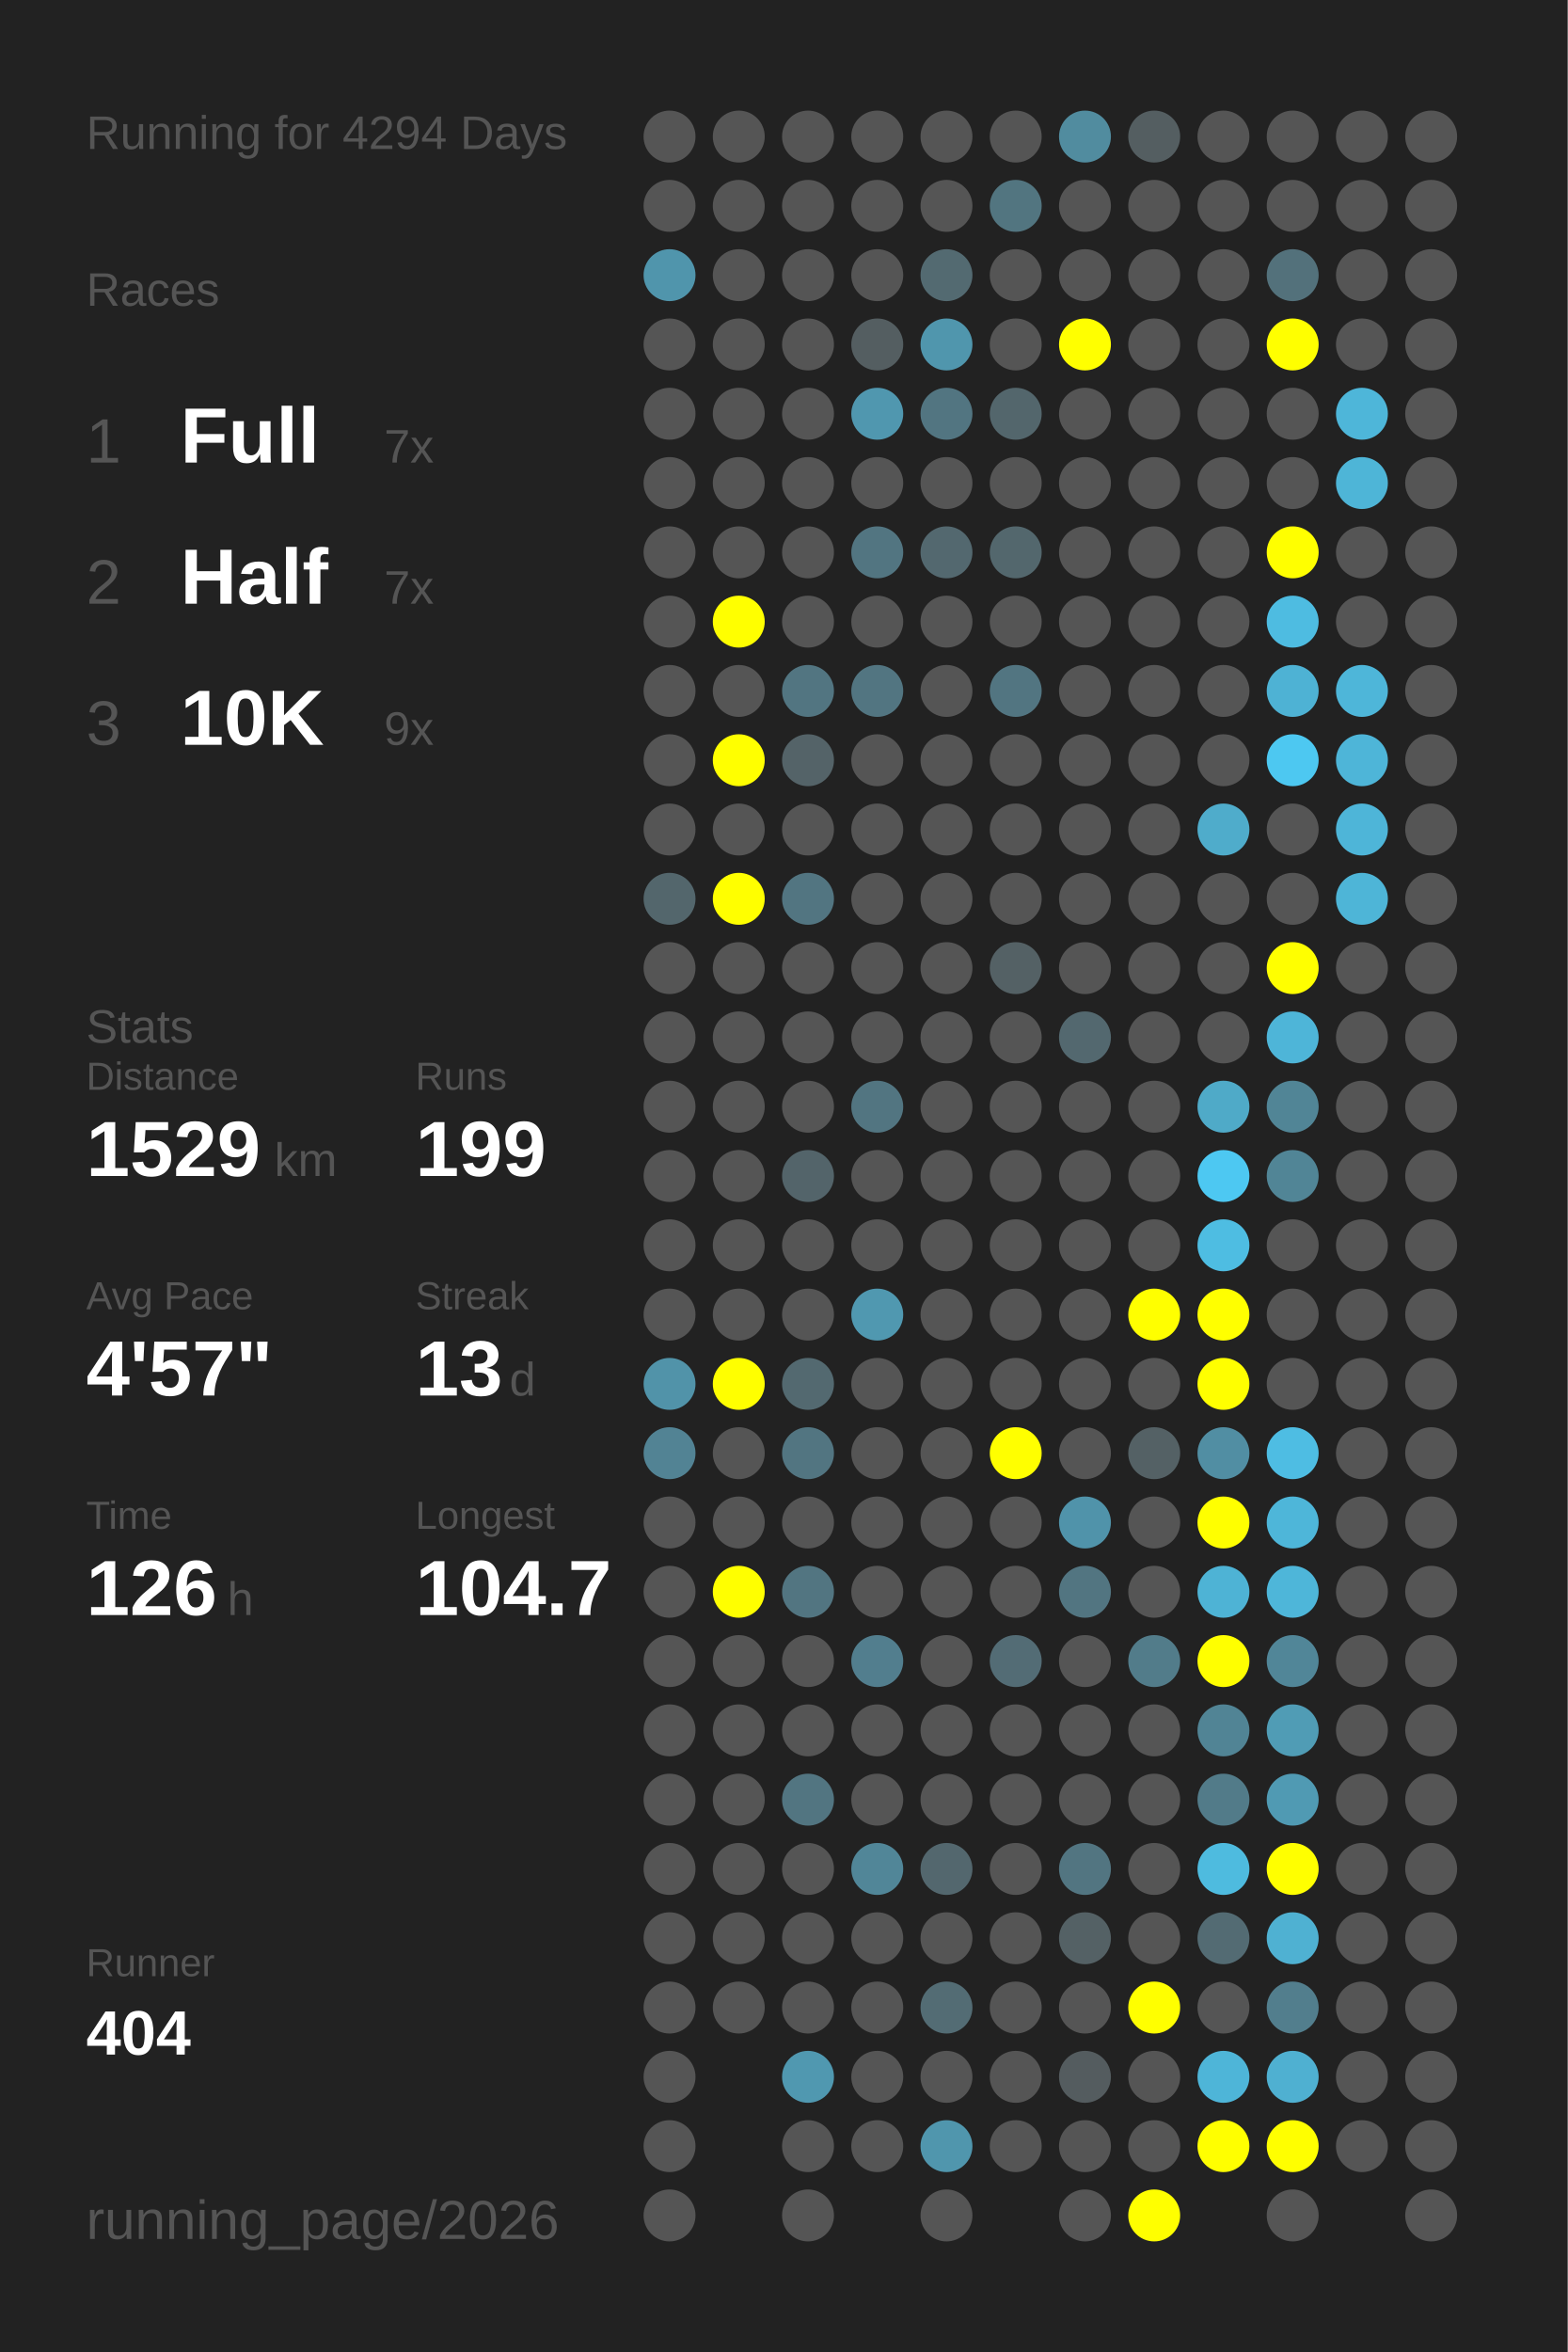
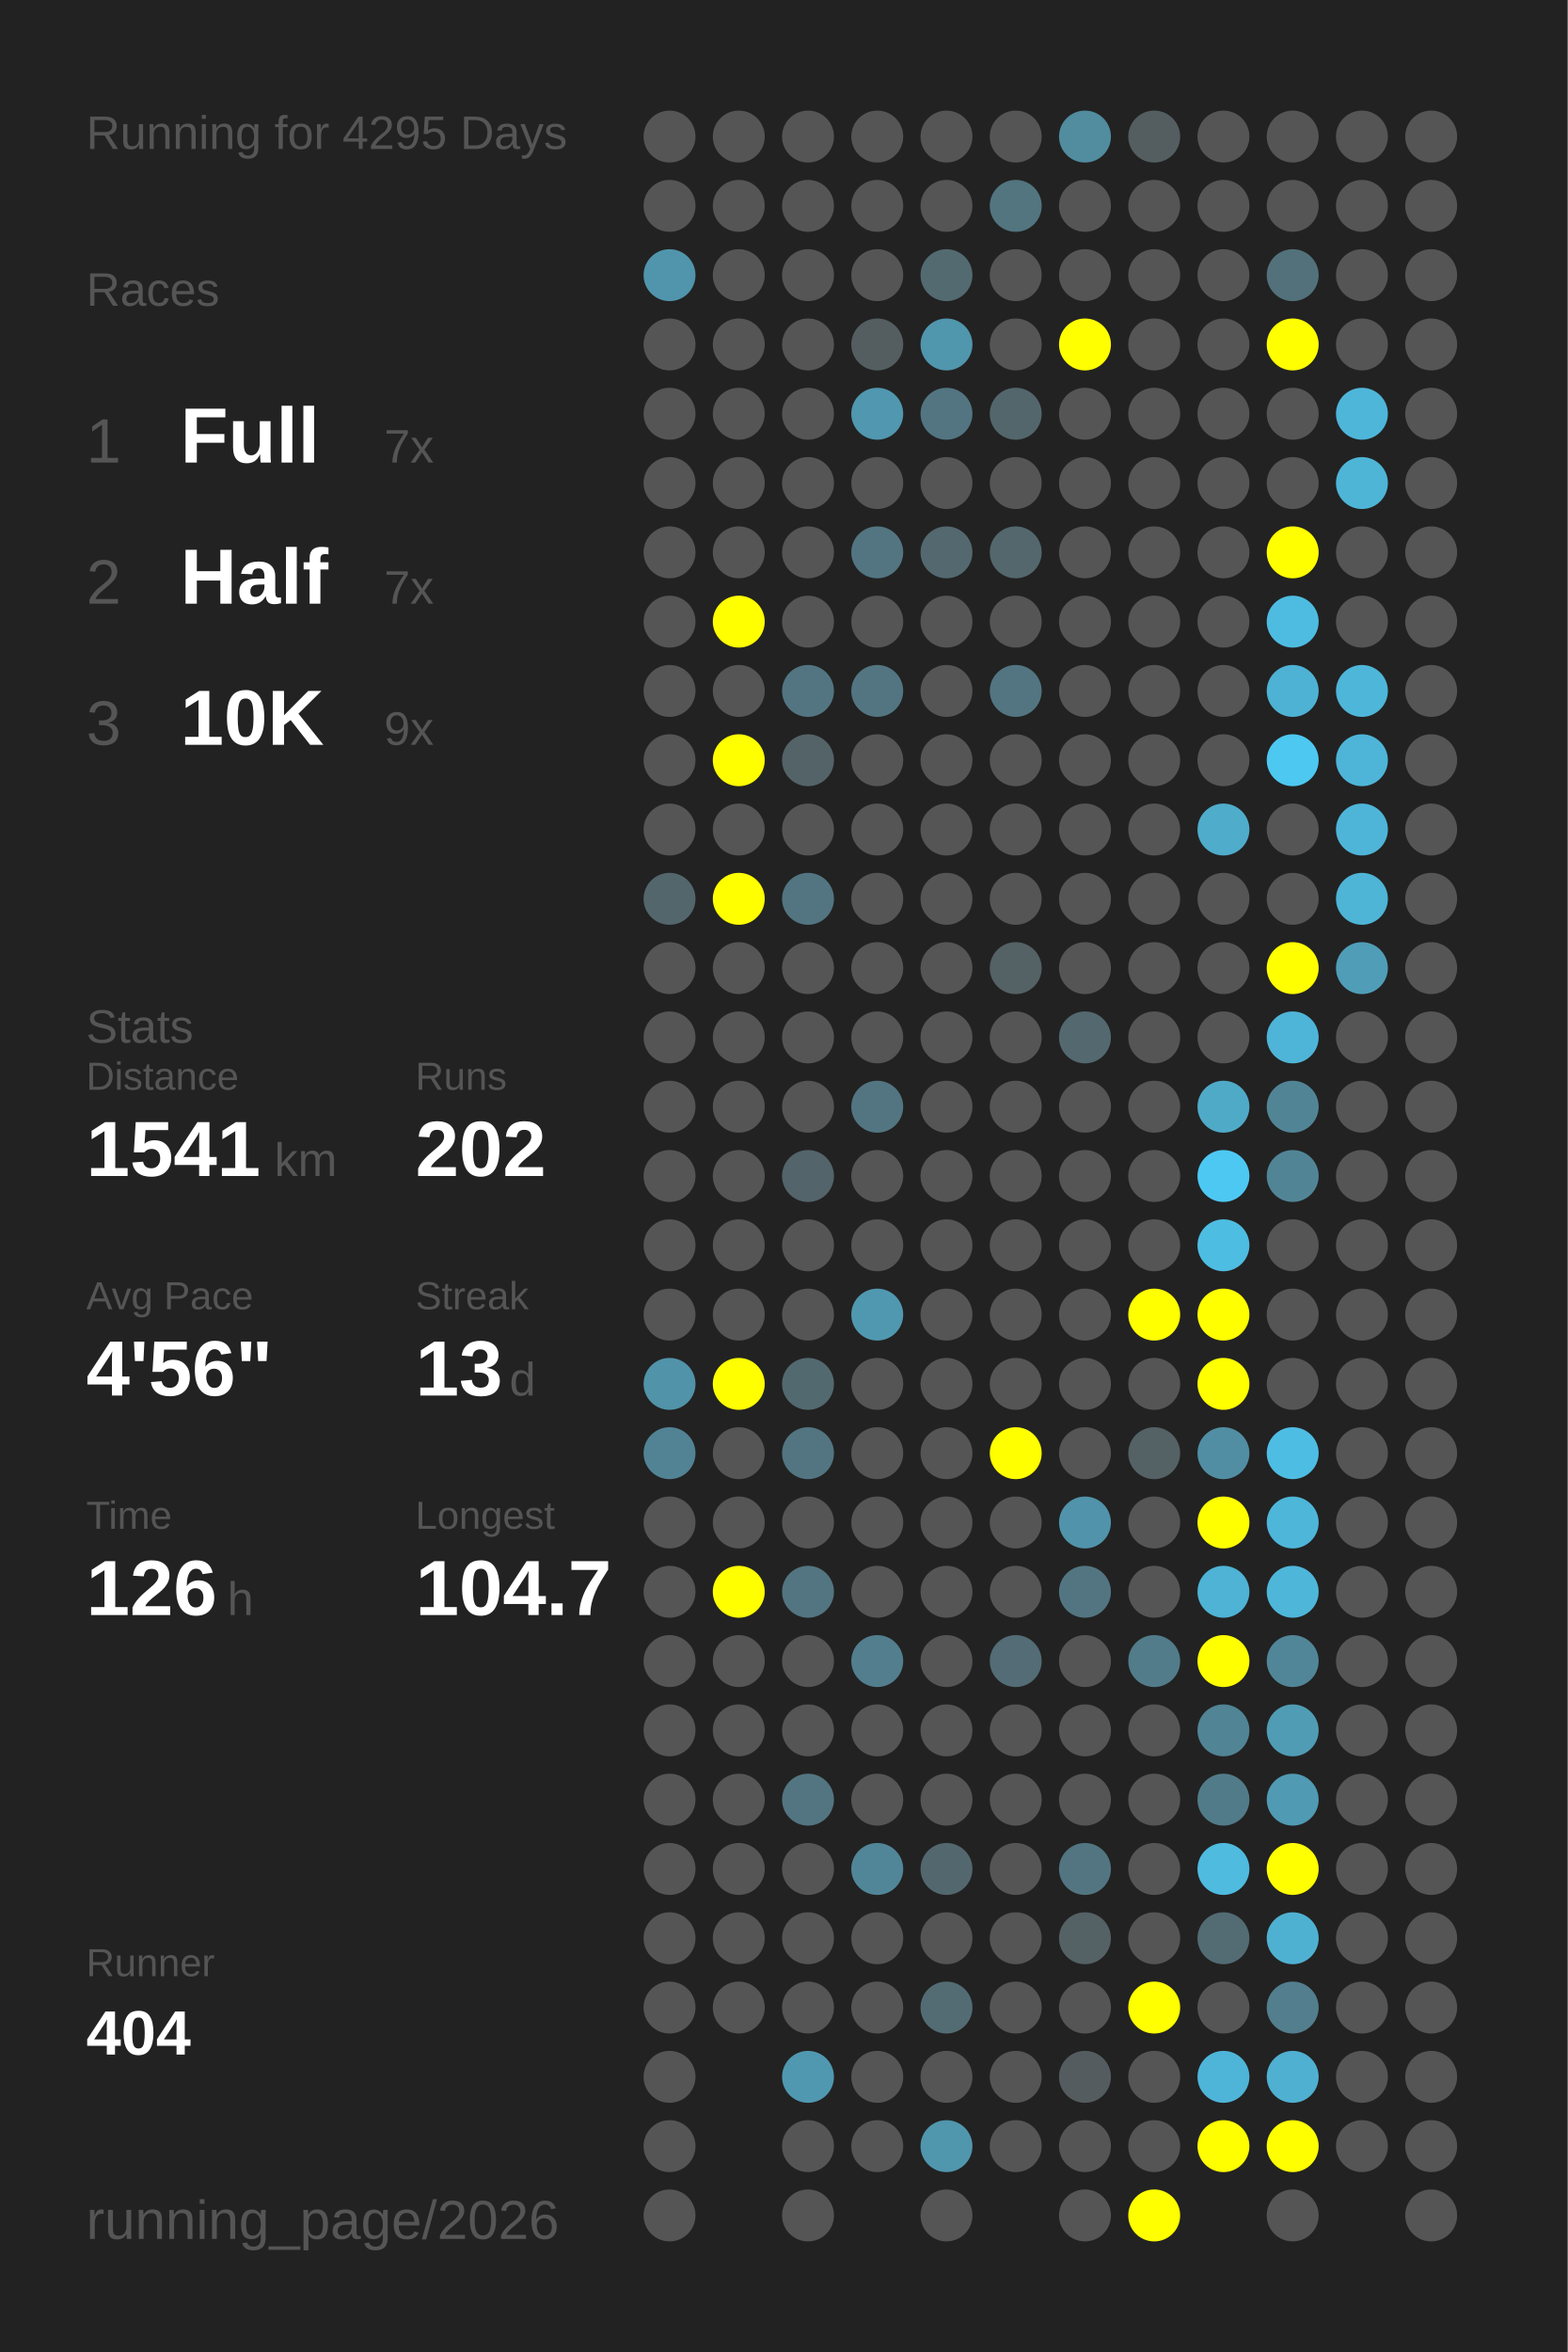
<svg xmlns="http://www.w3.org/2000/svg" baseProfile="full" height="300mm" version="1.1" viewBox="0,0,200,300" width="200mm">
  <defs />
  <rect fill="#222222" height="300" width="200" x="0" y="0" />
-   <text fill="#555555" style="font-size:6px; font-family:Arial;" x="11" y="19">Running for 4294 Days</text>
+   <text fill="#555555" style="font-size:6px; font-family:Arial;" x="11" y="19">Running for 4295 Days</text>
  <text fill="#555555" style="font-size:6px; font-family:Arial;" x="11" y="39">Races</text>
  <text fill="#555555" style="font-size:8px; font-family:Arial;" x="11" y="59">1</text>
  <text fill="#FFFFFF" style="font-size:10px; font-family:Arial; font-weight:bold;" x="23" y="59">Full</text>
  <text fill="#555555" style="font-size:6px; font-family:Arial;" x="49" y="59">7x</text>
  <text fill="#555555" style="font-size:8px; font-family:Arial;" x="11" y="77">2</text>
  <text fill="#FFFFFF" style="font-size:10px; font-family:Arial; font-weight:bold;" x="23" y="77">Half</text>
  <text fill="#555555" style="font-size:6px; font-family:Arial;" x="49" y="77">7x</text>
  <text fill="#555555" style="font-size:8px; font-family:Arial;" x="11" y="95">3</text>
  <text fill="#FFFFFF" style="font-size:10px; font-family:Arial; font-weight:bold;" x="23" y="95">10K</text>
  <text fill="#555555" style="font-size:6px; font-family:Arial;" x="49" y="95">9x</text>
  <text fill="#555555" style="font-size:6px; font-family:Arial;" x="11" y="133">Stats</text>
  <text fill="#555555" style="font-size:5px; font-family:Arial;" x="11" y="139">Distance</text>
-   <text fill="#FFFFFF" style="font-size:10px; font-family:Arial; font-weight:bold;" x="11" y="150">1529</text>
+   <text fill="#FFFFFF" style="font-size:10px; font-family:Arial; font-weight:bold;" x="11" y="150">1541</text>
  <text fill="#555555" style="font-size:6px; font-family:Arial;" x="35" y="150">km</text>
  <text fill="#555555" style="font-size:5px; font-family:Arial;" x="53" y="139">Runs</text>
-   <text fill="#FFFFFF" style="font-size:10px; font-family:Arial; font-weight:bold;" x="53" y="150">199</text>
+   <text fill="#FFFFFF" style="font-size:10px; font-family:Arial; font-weight:bold;" x="53" y="150">202</text>
  <text fill="#555555" style="font-size:5px; font-family:Arial;" x="11" y="167">Avg Pace</text>
-   <text fill="#FFFFFF" style="font-size:10px; font-family:Arial; font-weight:bold;" x="11" y="178">4'57"</text>
+   <text fill="#FFFFFF" style="font-size:10px; font-family:Arial; font-weight:bold;" x="11" y="178">4'56"</text>
  <text fill="#555555" style="font-size:5px; font-family:Arial;" x="53" y="167">Streak</text>
  <text fill="#FFFFFF" style="font-size:10px; font-family:Arial; font-weight:bold;" x="53" y="178">13</text>
  <text fill="#555555" style="font-size:6px; font-family:Arial;" x="65" y="178">d</text>
  <text fill="#555555" style="font-size:5px; font-family:Arial;" x="11" y="195">Time</text>
  <text fill="#FFFFFF" style="font-size:10px; font-family:Arial; font-weight:bold;" x="11" y="206">126</text>
  <text fill="#555555" style="font-size:6px; font-family:Arial;" x="29" y="206">h</text>
  <text fill="#555555" style="font-size:5px; font-family:Arial;" x="53" y="195">Longest</text>
  <text fill="#FFFFFF" style="font-size:10px; font-family:Arial; font-weight:bold;" x="53" y="206">104.7</text>
  <text fill="#555555" style="font-size:5px; font-family:Arial;" x="11" y="252.065">Runner</text>
  <text fill="#FFFFFF" style="font-size:8px; font-family:Arial; font-weight:bold;" x="11" y="262.065">404</text>
  <text fill="#555555" style="font-size:7px; font-family:Arial;" x="11" y="285.581">running_page/2026</text>
  <circle cx="85.417" cy="17.419" fill="#555555" r="3.312" />
  <circle cx="85.417" cy="26.258" fill="#555555" r="3.312" />
  <circle cx="85.417" cy="35.097" fill="#5095ac" r="3.312" />
  <circle cx="85.417" cy="43.935" fill="#555555" r="3.312" />
  <circle cx="85.417" cy="52.774" fill="#555555" r="3.312" />
  <circle cx="85.417" cy="61.613" fill="#555555" r="3.312" />
  <circle cx="85.417" cy="70.452" fill="#555555" r="3.312" />
  <circle cx="85.417" cy="79.29" fill="#555555" r="3.312" />
  <circle cx="85.417" cy="88.129" fill="#555555" r="3.312" />
  <circle cx="85.417" cy="96.968" fill="#555555" r="3.312" />
  <circle cx="85.417" cy="105.806" fill="#555555" r="3.312" />
  <circle cx="85.417" cy="114.645" fill="#53666c" r="3.312" />
  <circle cx="85.417" cy="123.484" fill="#555555" r="3.312" />
  <circle cx="85.417" cy="132.323" fill="#555555" r="3.312" />
  <circle cx="85.417" cy="141.161" fill="#555555" r="3.312" />
  <circle cx="85.417" cy="150" fill="#555555" r="3.312" />
  <circle cx="85.417" cy="158.839" fill="#555555" r="3.312" />
  <circle cx="85.417" cy="167.677" fill="#555555" r="3.312" />
  <circle cx="85.417" cy="176.516" fill="#5193a9" r="3.312" />
  <circle cx="85.417" cy="185.355" fill="#528394" r="3.312" />
  <circle cx="85.417" cy="194.194" fill="#555555" r="3.312" />
  <circle cx="85.417" cy="203.032" fill="#555555" r="3.312" />
  <circle cx="85.417" cy="211.871" fill="#555555" r="3.312" />
  <circle cx="85.417" cy="220.71" fill="#555555" r="3.312" />
  <circle cx="85.417" cy="229.548" fill="#555555" r="3.312" />
  <circle cx="85.417" cy="238.387" fill="#555555" r="3.312" />
  <circle cx="85.417" cy="247.226" fill="#555555" r="3.312" />
  <circle cx="85.417" cy="256.065" fill="#555555" r="3.312" />
  <circle cx="85.417" cy="264.903" fill="#555555" r="3.312" />
  <circle cx="85.417" cy="273.742" fill="#555555" r="3.312" />
  <circle cx="85.417" cy="282.581" fill="#555555" r="3.312" />
  <circle cx="94.25" cy="17.419" fill="#555555" r="3.312" />
  <circle cx="94.25" cy="26.258" fill="#555555" r="3.312" />
  <circle cx="94.25" cy="35.097" fill="#555555" r="3.312" />
  <circle cx="94.25" cy="43.935" fill="#555555" r="3.312" />
  <circle cx="94.25" cy="52.774" fill="#555555" r="3.312" />
  <circle cx="94.25" cy="61.613" fill="#555555" r="3.312" />
  <circle cx="94.25" cy="70.452" fill="#555555" r="3.312" />
  <circle cx="94.25" cy="79.29" fill="#FFFF00" r="3.312" />
  <circle cx="94.25" cy="88.129" fill="#555555" r="3.312" />
  <circle cx="94.25" cy="96.968" fill="#FFFF00" r="3.312" />
  <circle cx="94.25" cy="105.806" fill="#555555" r="3.312" />
  <circle cx="94.25" cy="114.645" fill="#FFFF00" r="3.312" />
  <circle cx="94.25" cy="123.484" fill="#555555" r="3.312" />
  <circle cx="94.25" cy="132.323" fill="#555555" r="3.312" />
  <circle cx="94.25" cy="141.161" fill="#555555" r="3.312" />
  <circle cx="94.25" cy="150" fill="#555555" r="3.312" />
  <circle cx="94.25" cy="158.839" fill="#555555" r="3.312" />
  <circle cx="94.25" cy="167.677" fill="#555555" r="3.312" />
  <circle cx="94.25" cy="176.516" fill="#FFFF00" r="3.312" />
  <circle cx="94.25" cy="185.355" fill="#555555" r="3.312" />
  <circle cx="94.25" cy="194.194" fill="#555555" r="3.312" />
  <circle cx="94.25" cy="203.032" fill="#FFFF00" r="3.312" />
  <circle cx="94.25" cy="211.871" fill="#555555" r="3.312" />
  <circle cx="94.25" cy="220.71" fill="#555555" r="3.312" />
  <circle cx="94.25" cy="229.548" fill="#555555" r="3.312" />
  <circle cx="94.25" cy="238.387" fill="#555555" r="3.312" />
  <circle cx="94.25" cy="247.226" fill="#555555" r="3.312" />
  <circle cx="94.25" cy="256.065" fill="#555555" r="3.312" />
  <circle cx="103.083" cy="17.419" fill="#555555" r="3.312" />
  <circle cx="103.083" cy="26.258" fill="#555555" r="3.312" />
  <circle cx="103.083" cy="35.097" fill="#555555" r="3.312" />
  <circle cx="103.083" cy="43.935" fill="#555555" r="3.312" />
  <circle cx="103.083" cy="52.774" fill="#555555" r="3.312" />
  <circle cx="103.083" cy="61.613" fill="#555555" r="3.312" />
  <circle cx="103.083" cy="70.452" fill="#555555" r="3.312" />
  <circle cx="103.083" cy="79.29" fill="#555555" r="3.312" />
  <circle cx="103.083" cy="88.129" fill="#527581" r="3.312" />
  <circle cx="103.083" cy="96.968" fill="#546368" r="3.312" />
  <circle cx="103.083" cy="105.806" fill="#555555" r="3.312" />
  <circle cx="103.083" cy="114.645" fill="#527581" r="3.312" />
  <circle cx="103.083" cy="123.484" fill="#555555" r="3.312" />
  <circle cx="103.083" cy="132.323" fill="#555555" r="3.312" />
  <circle cx="103.083" cy="141.161" fill="#555555" r="3.312" />
  <circle cx="103.083" cy="150" fill="#53646a" r="3.312" />
  <circle cx="103.083" cy="158.839" fill="#555555" r="3.312" />
  <circle cx="103.083" cy="167.677" fill="#555555" r="3.312" />
  <circle cx="103.083" cy="176.516" fill="#536970" r="3.312" />
  <circle cx="103.083" cy="185.355" fill="#527581" r="3.312" />
  <circle cx="103.083" cy="194.194" fill="#555555" r="3.312" />
  <circle cx="103.083" cy="203.032" fill="#527581" r="3.312" />
  <circle cx="103.083" cy="211.871" fill="#555555" r="3.312" />
  <circle cx="103.083" cy="220.71" fill="#555555" r="3.312" />
  <circle cx="103.083" cy="229.548" fill="#527581" r="3.312" />
  <circle cx="103.083" cy="238.387" fill="#555555" r="3.312" />
  <circle cx="103.083" cy="247.226" fill="#555555" r="3.312" />
  <circle cx="103.083" cy="256.065" fill="#555555" r="3.312" />
  <circle cx="103.083" cy="264.903" fill="#5098b0" r="3.312" />
  <circle cx="103.083" cy="273.742" fill="#555555" r="3.312" />
  <circle cx="103.083" cy="282.581" fill="#555555" r="3.312" />
  <circle cx="111.917" cy="17.419" fill="#555555" r="3.312" />
  <circle cx="111.917" cy="26.258" fill="#555555" r="3.312" />
  <circle cx="111.917" cy="35.097" fill="#555555" r="3.312" />
  <circle cx="111.917" cy="43.935" fill="#545e61" r="3.312" />
  <circle cx="111.917" cy="52.774" fill="#5097af" r="3.312" />
  <circle cx="111.917" cy="61.613" fill="#555555" r="3.312" />
  <circle cx="111.917" cy="70.452" fill="#527581" r="3.312" />
  <circle cx="111.917" cy="79.29" fill="#555555" r="3.312" />
  <circle cx="111.917" cy="88.129" fill="#527581" r="3.312" />
  <circle cx="111.917" cy="96.968" fill="#555555" r="3.312" />
  <circle cx="111.917" cy="105.806" fill="#555555" r="3.312" />
  <circle cx="111.917" cy="114.645" fill="#555555" r="3.312" />
  <circle cx="111.917" cy="123.484" fill="#555555" r="3.312" />
  <circle cx="111.917" cy="132.323" fill="#555555" r="3.312" />
  <circle cx="111.917" cy="141.161" fill="#527581" r="3.312" />
  <circle cx="111.917" cy="150" fill="#555555" r="3.312" />
  <circle cx="111.917" cy="158.839" fill="#555555" r="3.312" />
  <circle cx="111.917" cy="167.677" fill="#5098b0" r="3.312" />
  <circle cx="111.917" cy="176.516" fill="#555555" r="3.312" />
  <circle cx="111.917" cy="185.355" fill="#555555" r="3.312" />
  <circle cx="111.917" cy="194.194" fill="#555555" r="3.312" />
  <circle cx="111.917" cy="203.032" fill="#555555" r="3.312" />
  <circle cx="111.917" cy="211.871" fill="#527e8e" r="3.312" />
  <circle cx="111.917" cy="220.71" fill="#555555" r="3.312" />
  <circle cx="111.917" cy="229.548" fill="#555555" r="3.312" />
  <circle cx="111.917" cy="238.387" fill="#518698" r="3.312" />
  <circle cx="111.917" cy="247.226" fill="#555555" r="3.312" />
  <circle cx="111.917" cy="256.065" fill="#555555" r="3.312" />
  <circle cx="111.917" cy="264.903" fill="#555555" r="3.312" />
  <circle cx="111.917" cy="273.742" fill="#555555" r="3.312" />
  <circle cx="120.75" cy="17.419" fill="#555555" r="3.312" />
  <circle cx="120.75" cy="26.258" fill="#555555" r="3.312" />
  <circle cx="120.75" cy="35.097" fill="#536a71" r="3.312" />
  <circle cx="120.75" cy="43.935" fill="#5096ad" r="3.312" />
  <circle cx="120.75" cy="52.774" fill="#527581" r="3.312" />
  <circle cx="120.75" cy="61.613" fill="#555555" r="3.312" />
  <circle cx="120.75" cy="70.452" fill="#53686f" r="3.312" />
  <circle cx="120.75" cy="79.29" fill="#555555" r="3.312" />
  <circle cx="120.75" cy="88.129" fill="#555555" r="3.312" />
  <circle cx="120.75" cy="96.968" fill="#555555" r="3.312" />
  <circle cx="120.75" cy="105.806" fill="#555555" r="3.312" />
  <circle cx="120.75" cy="114.645" fill="#555555" r="3.312" />
  <circle cx="120.75" cy="123.484" fill="#555555" r="3.312" />
  <circle cx="120.75" cy="132.323" fill="#555555" r="3.312" />
  <circle cx="120.75" cy="141.161" fill="#555555" r="3.312" />
  <circle cx="120.75" cy="150" fill="#555555" r="3.312" />
  <circle cx="120.75" cy="158.839" fill="#555555" r="3.312" />
  <circle cx="120.75" cy="167.677" fill="#555555" r="3.312" />
  <circle cx="120.75" cy="176.516" fill="#555555" r="3.312" />
  <circle cx="120.75" cy="185.355" fill="#555555" r="3.312" />
  <circle cx="120.75" cy="194.194" fill="#555555" r="3.312" />
  <circle cx="120.75" cy="203.032" fill="#555555" r="3.312" />
  <circle cx="120.75" cy="211.871" fill="#555555" r="3.312" />
  <circle cx="120.75" cy="220.71" fill="#555555" r="3.312" />
  <circle cx="120.75" cy="229.548" fill="#555555" r="3.312" />
  <circle cx="120.75" cy="238.387" fill="#53676e" r="3.312" />
  <circle cx="120.75" cy="247.226" fill="#555555" r="3.312" />
  <circle cx="120.75" cy="256.065" fill="#536c74" r="3.312" />
  <circle cx="120.75" cy="264.903" fill="#555555" r="3.312" />
  <circle cx="120.75" cy="273.742" fill="#5096ad" r="3.312" />
  <circle cx="120.75" cy="282.581" fill="#555555" r="3.312" />
  <circle cx="129.583" cy="17.419" fill="#555555" r="3.312" />
  <circle cx="129.583" cy="26.258" fill="#527580" r="3.312" />
  <circle cx="129.583" cy="35.097" fill="#555555" r="3.312" />
  <circle cx="129.583" cy="43.935" fill="#555555" r="3.312" />
  <circle cx="129.583" cy="52.774" fill="#53666c" r="3.312" />
  <circle cx="129.583" cy="61.613" fill="#555555" r="3.312" />
  <circle cx="129.583" cy="70.452" fill="#53676d" r="3.312" />
  <circle cx="129.583" cy="79.29" fill="#555555" r="3.312" />
  <circle cx="129.583" cy="88.129" fill="#527581" r="3.312" />
  <circle cx="129.583" cy="96.968" fill="#555555" r="3.312" />
  <circle cx="129.583" cy="105.806" fill="#555555" r="3.312" />
  <circle cx="129.583" cy="114.645" fill="#555555" r="3.312" />
  <circle cx="129.583" cy="123.484" fill="#546165" r="3.312" />
  <circle cx="129.583" cy="132.323" fill="#555555" r="3.312" />
  <circle cx="129.583" cy="141.161" fill="#555555" r="3.312" />
  <circle cx="129.583" cy="150" fill="#555555" r="3.312" />
  <circle cx="129.583" cy="158.839" fill="#555555" r="3.312" />
  <circle cx="129.583" cy="167.677" fill="#555555" r="3.312" />
  <circle cx="129.583" cy="176.516" fill="#555555" r="3.312" />
  <circle cx="129.583" cy="185.355" fill="#FFFF00" r="3.312" />
  <circle cx="129.583" cy="194.194" fill="#555555" r="3.312" />
  <circle cx="129.583" cy="203.032" fill="#555555" r="3.312" />
  <circle cx="129.583" cy="211.871" fill="#536c75" r="3.312" />
  <circle cx="129.583" cy="220.71" fill="#555555" r="3.312" />
  <circle cx="129.583" cy="229.548" fill="#555555" r="3.312" />
  <circle cx="129.583" cy="238.387" fill="#555555" r="3.312" />
  <circle cx="129.583" cy="247.226" fill="#555555" r="3.312" />
  <circle cx="129.583" cy="256.065" fill="#555555" r="3.312" />
  <circle cx="129.583" cy="264.903" fill="#555555" r="3.312" />
  <circle cx="129.583" cy="273.742" fill="#555555" r="3.312" />
  <circle cx="138.417" cy="17.419" fill="#518c9f" r="3.312" />
  <circle cx="138.417" cy="26.258" fill="#555555" r="3.312" />
  <circle cx="138.417" cy="35.097" fill="#555555" r="3.312" />
  <circle cx="138.417" cy="43.935" fill="#FFFF00" r="3.312" />
  <circle cx="138.417" cy="52.774" fill="#555555" r="3.312" />
  <circle cx="138.417" cy="61.613" fill="#555555" r="3.312" />
  <circle cx="138.417" cy="70.452" fill="#555555" r="3.312" />
  <circle cx="138.417" cy="79.29" fill="#555555" r="3.312" />
  <circle cx="138.417" cy="88.129" fill="#555555" r="3.312" />
  <circle cx="138.417" cy="96.968" fill="#555555" r="3.312" />
  <circle cx="138.417" cy="105.806" fill="#555555" r="3.312" />
  <circle cx="138.417" cy="114.645" fill="#555555" r="3.312" />
  <circle cx="138.417" cy="123.484" fill="#555555" r="3.312" />
  <circle cx="138.417" cy="132.323" fill="#53686f" r="3.312" />
  <circle cx="138.417" cy="141.161" fill="#555555" r="3.312" />
  <circle cx="138.417" cy="150" fill="#555555" r="3.312" />
  <circle cx="138.417" cy="158.839" fill="#555555" r="3.312" />
  <circle cx="138.417" cy="167.677" fill="#555555" r="3.312" />
  <circle cx="138.417" cy="176.516" fill="#555555" r="3.312" />
  <circle cx="138.417" cy="185.355" fill="#555555" r="3.312" />
  <circle cx="138.417" cy="194.194" fill="#5093aa" r="3.312" />
  <circle cx="138.417" cy="203.032" fill="#527581" r="3.312" />
  <circle cx="138.417" cy="211.871" fill="#555555" r="3.312" />
  <circle cx="138.417" cy="220.71" fill="#555555" r="3.312" />
  <circle cx="138.417" cy="229.548" fill="#555555" r="3.312" />
  <circle cx="138.417" cy="238.387" fill="#527581" r="3.312" />
  <circle cx="138.417" cy="247.226" fill="#546165" r="3.312" />
  <circle cx="138.417" cy="256.065" fill="#555555" r="3.312" />
  <circle cx="138.417" cy="264.903" fill="#545c5f" r="3.312" />
  <circle cx="138.417" cy="273.742" fill="#555555" r="3.312" />
  <circle cx="138.417" cy="282.581" fill="#555555" r="3.312" />
  <circle cx="147.25" cy="17.419" fill="#545e61" r="3.312" />
  <circle cx="147.25" cy="26.258" fill="#555555" r="3.312" />
  <circle cx="147.25" cy="35.097" fill="#555555" r="3.312" />
  <circle cx="147.25" cy="43.935" fill="#555555" r="3.312" />
  <circle cx="147.25" cy="52.774" fill="#555555" r="3.312" />
  <circle cx="147.25" cy="61.613" fill="#555555" r="3.312" />
  <circle cx="147.25" cy="70.452" fill="#555555" r="3.312" />
  <circle cx="147.25" cy="79.29" fill="#555555" r="3.312" />
  <circle cx="147.25" cy="88.129" fill="#555555" r="3.312" />
  <circle cx="147.25" cy="96.968" fill="#555555" r="3.312" />
  <circle cx="147.25" cy="105.806" fill="#555555" r="3.312" />
  <circle cx="147.25" cy="114.645" fill="#555555" r="3.312" />
  <circle cx="147.25" cy="123.484" fill="#555555" r="3.312" />
  <circle cx="147.25" cy="132.323" fill="#555555" r="3.312" />
  <circle cx="147.25" cy="141.161" fill="#555555" r="3.312" />
  <circle cx="147.25" cy="150" fill="#555555" r="3.312" />
  <circle cx="147.25" cy="158.839" fill="#555555" r="3.312" />
  <circle cx="147.25" cy="167.677" fill="#FFFF00" r="3.312" />
  <circle cx="147.25" cy="176.516" fill="#555555" r="3.312" />
  <circle cx="147.25" cy="185.355" fill="#546165" r="3.312" />
  <circle cx="147.25" cy="194.194" fill="#555555" r="3.312" />
  <circle cx="147.25" cy="203.032" fill="#555555" r="3.312" />
  <circle cx="147.25" cy="211.871" fill="#527c8a" r="3.312" />
  <circle cx="147.25" cy="220.71" fill="#555555" r="3.312" />
  <circle cx="147.25" cy="229.548" fill="#555555" r="3.312" />
  <circle cx="147.25" cy="238.387" fill="#555555" r="3.312" />
  <circle cx="147.25" cy="247.226" fill="#555555" r="3.312" />
  <circle cx="147.25" cy="256.065" fill="#FFFF00" r="3.312" />
  <circle cx="147.25" cy="264.903" fill="#555555" r="3.312" />
  <circle cx="147.25" cy="273.742" fill="#555555" r="3.312" />
  <circle cx="147.25" cy="282.581" fill="#FFFF00" r="3.312" />
  <circle cx="156.083" cy="17.419" fill="#555555" r="3.312" />
  <circle cx="156.083" cy="26.258" fill="#555555" r="3.312" />
  <circle cx="156.083" cy="35.097" fill="#555555" r="3.312" />
  <circle cx="156.083" cy="43.935" fill="#555555" r="3.312" />
  <circle cx="156.083" cy="52.774" fill="#555555" r="3.312" />
  <circle cx="156.083" cy="61.613" fill="#555555" r="3.312" />
  <circle cx="156.083" cy="70.452" fill="#555555" r="3.312" />
  <circle cx="156.083" cy="79.29" fill="#555555" r="3.312" />
  <circle cx="156.083" cy="88.129" fill="#555555" r="3.312" />
  <circle cx="156.083" cy="96.968" fill="#555555" r="3.312" />
  <circle cx="156.083" cy="105.806" fill="#4faccb" r="3.312" />
  <circle cx="156.083" cy="114.645" fill="#555555" r="3.312" />
  <circle cx="156.083" cy="123.484" fill="#555555" r="3.312" />
  <circle cx="156.083" cy="132.323" fill="#555555" r="3.312" />
  <circle cx="156.083" cy="141.161" fill="#4faac8" r="3.312" />
  <circle cx="156.083" cy="150" fill="#4dc8f2" r="3.312" />
  <circle cx="156.083" cy="158.839" fill="#4ebde2" r="3.312" />
  <circle cx="156.083" cy="167.677" fill="#FFFF00" r="3.312" />
  <circle cx="156.083" cy="176.516" fill="#FFFF00" r="3.312" />
  <circle cx="156.083" cy="185.355" fill="#518ea3" r="3.312" />
  <circle cx="156.083" cy="194.194" fill="#FFFF00" r="3.312" />
  <circle cx="156.083" cy="203.032" fill="#4eb3d5" r="3.312" />
  <circle cx="156.083" cy="211.871" fill="#FFFF00" r="3.312" />
  <circle cx="156.083" cy="220.71" fill="#518495" r="3.312" />
  <circle cx="156.083" cy="229.548" fill="#527b89" r="3.312" />
  <circle cx="156.083" cy="238.387" fill="#4ebbdf" r="3.312" />
  <circle cx="156.083" cy="247.226" fill="#536b73" r="3.312" />
  <circle cx="156.083" cy="256.065" fill="#555555" r="3.312" />
  <circle cx="156.083" cy="264.903" fill="#4eb5d8" r="3.312" />
  <circle cx="156.083" cy="273.742" fill="#FFFF00" r="3.312" />
  <circle cx="164.917" cy="17.419" fill="#555555" r="3.312" />
  <circle cx="164.917" cy="26.258" fill="#555555" r="3.312" />
  <circle cx="164.917" cy="35.097" fill="#53717b" r="3.312" />
  <circle cx="164.917" cy="43.935" fill="#FFFF00" r="3.312" />
  <circle cx="164.917" cy="52.774" fill="#555555" r="3.312" />
  <circle cx="164.917" cy="61.613" fill="#555555" r="3.312" />
  <circle cx="164.917" cy="70.452" fill="#FFFF00" r="3.312" />
  <circle cx="164.917" cy="79.29" fill="#4ebce1" r="3.312" />
  <circle cx="164.917" cy="88.129" fill="#4eb2d4" r="3.312" />
  <circle cx="164.917" cy="96.968" fill="#4dc8f1" r="3.312" />
  <circle cx="164.917" cy="105.806" fill="#555555" r="3.312" />
  <circle cx="164.917" cy="114.645" fill="#555555" r="3.312" />
  <circle cx="164.917" cy="123.484" fill="#FFFF00" r="3.312" />
  <circle cx="164.917" cy="132.323" fill="#4eb5d8" r="3.312" />
  <circle cx="164.917" cy="141.161" fill="#518596" r="3.312" />
  <circle cx="164.917" cy="150" fill="#518596" r="3.312" />
  <circle cx="164.917" cy="158.839" fill="#555555" r="3.312" />
  <circle cx="164.917" cy="167.677" fill="#555555" r="3.312" />
  <circle cx="164.917" cy="176.516" fill="#555555" r="3.312" />
  <circle cx="164.917" cy="185.355" fill="#4ebde3" r="3.312" />
  <circle cx="164.917" cy="194.194" fill="#4eb6d9" r="3.312" />
  <circle cx="164.917" cy="203.032" fill="#4eb6d9" r="3.312" />
  <circle cx="164.917" cy="211.871" fill="#518698" r="3.312" />
  <circle cx="164.917" cy="220.71" fill="#509cb5" r="3.312" />
  <circle cx="164.917" cy="229.548" fill="#509ab3" r="3.312" />
  <circle cx="164.917" cy="238.387" fill="#FFFF00" r="3.312" />
  <circle cx="164.917" cy="247.226" fill="#4fb1d2" r="3.312" />
  <circle cx="164.917" cy="256.065" fill="#527e8d" r="3.312" />
  <circle cx="164.917" cy="264.903" fill="#4fb0d1" r="3.312" />
  <circle cx="164.917" cy="273.742" fill="#FFFF00" r="3.312" />
  <circle cx="164.917" cy="282.581" fill="#555555" r="3.312" />
  <circle cx="173.75" cy="17.419" fill="#555555" r="3.312" />
  <circle cx="173.75" cy="26.258" fill="#555555" r="3.312" />
  <circle cx="173.75" cy="35.097" fill="#555555" r="3.312" />
  <circle cx="173.75" cy="43.935" fill="#555555" r="3.312" />
  <circle cx="173.75" cy="52.774" fill="#4eb6d9" r="3.312" />
  <circle cx="173.75" cy="61.613" fill="#4eb5d7" r="3.312" />
  <circle cx="173.75" cy="70.452" fill="#555555" r="3.312" />
  <circle cx="173.75" cy="79.29" fill="#555555" r="3.312" />
  <circle cx="173.75" cy="88.129" fill="#4eb6d9" r="3.312" />
  <circle cx="173.75" cy="96.968" fill="#4eb5d8" r="3.312" />
  <circle cx="173.75" cy="105.806" fill="#4eb5d8" r="3.312" />
  <circle cx="173.75" cy="114.645" fill="#4eb5d7" r="3.312" />
-   <circle cx="173.75" cy="123.484" fill="#555555" r="3.312" />
+   <circle cx="173.75" cy="123.484" fill="#509db8" r="3.312" />
  <circle cx="173.75" cy="132.323" fill="#555555" r="3.312" />
  <circle cx="173.75" cy="141.161" fill="#555555" r="3.312" />
  <circle cx="173.75" cy="150" fill="#555555" r="3.312" />
  <circle cx="173.75" cy="158.839" fill="#555555" r="3.312" />
  <circle cx="173.75" cy="167.677" fill="#555555" r="3.312" />
  <circle cx="173.75" cy="176.516" fill="#555555" r="3.312" />
  <circle cx="173.75" cy="185.355" fill="#555555" r="3.312" />
  <circle cx="173.75" cy="194.194" fill="#555555" r="3.312" />
  <circle cx="173.75" cy="203.032" fill="#555555" r="3.312" />
  <circle cx="173.75" cy="211.871" fill="#555555" r="3.312" />
  <circle cx="173.75" cy="220.71" fill="#555555" r="3.312" />
  <circle cx="173.75" cy="229.548" fill="#555555" r="3.312" />
  <circle cx="173.75" cy="238.387" fill="#555555" r="3.312" />
  <circle cx="173.75" cy="247.226" fill="#555555" r="3.312" />
  <circle cx="173.75" cy="256.065" fill="#555555" r="3.312" />
  <circle cx="173.75" cy="264.903" fill="#555555" r="3.312" />
  <circle cx="173.75" cy="273.742" fill="#555555" r="3.312" />
  <circle cx="182.583" cy="17.419" fill="#555555" r="3.312" />
  <circle cx="182.583" cy="26.258" fill="#555555" r="3.312" />
  <circle cx="182.583" cy="35.097" fill="#555555" r="3.312" />
  <circle cx="182.583" cy="43.935" fill="#555555" r="3.312" />
  <circle cx="182.583" cy="52.774" fill="#555555" r="3.312" />
  <circle cx="182.583" cy="61.613" fill="#555555" r="3.312" />
  <circle cx="182.583" cy="70.452" fill="#555555" r="3.312" />
  <circle cx="182.583" cy="79.29" fill="#555555" r="3.312" />
  <circle cx="182.583" cy="88.129" fill="#555555" r="3.312" />
  <circle cx="182.583" cy="96.968" fill="#555555" r="3.312" />
  <circle cx="182.583" cy="105.806" fill="#555555" r="3.312" />
  <circle cx="182.583" cy="114.645" fill="#555555" r="3.312" />
  <circle cx="182.583" cy="123.484" fill="#555555" r="3.312" />
  <circle cx="182.583" cy="132.323" fill="#555555" r="3.312" />
  <circle cx="182.583" cy="141.161" fill="#555555" r="3.312" />
  <circle cx="182.583" cy="150" fill="#555555" r="3.312" />
  <circle cx="182.583" cy="158.839" fill="#555555" r="3.312" />
  <circle cx="182.583" cy="167.677" fill="#555555" r="3.312" />
  <circle cx="182.583" cy="176.516" fill="#555555" r="3.312" />
  <circle cx="182.583" cy="185.355" fill="#555555" r="3.312" />
  <circle cx="182.583" cy="194.194" fill="#555555" r="3.312" />
  <circle cx="182.583" cy="203.032" fill="#555555" r="3.312" />
  <circle cx="182.583" cy="211.871" fill="#555555" r="3.312" />
  <circle cx="182.583" cy="220.71" fill="#555555" r="3.312" />
  <circle cx="182.583" cy="229.548" fill="#555555" r="3.312" />
  <circle cx="182.583" cy="238.387" fill="#555555" r="3.312" />
  <circle cx="182.583" cy="247.226" fill="#555555" r="3.312" />
  <circle cx="182.583" cy="256.065" fill="#555555" r="3.312" />
  <circle cx="182.583" cy="264.903" fill="#555555" r="3.312" />
  <circle cx="182.583" cy="273.742" fill="#555555" r="3.312" />
  <circle cx="182.583" cy="282.581" fill="#555555" r="3.312" />
</svg>
